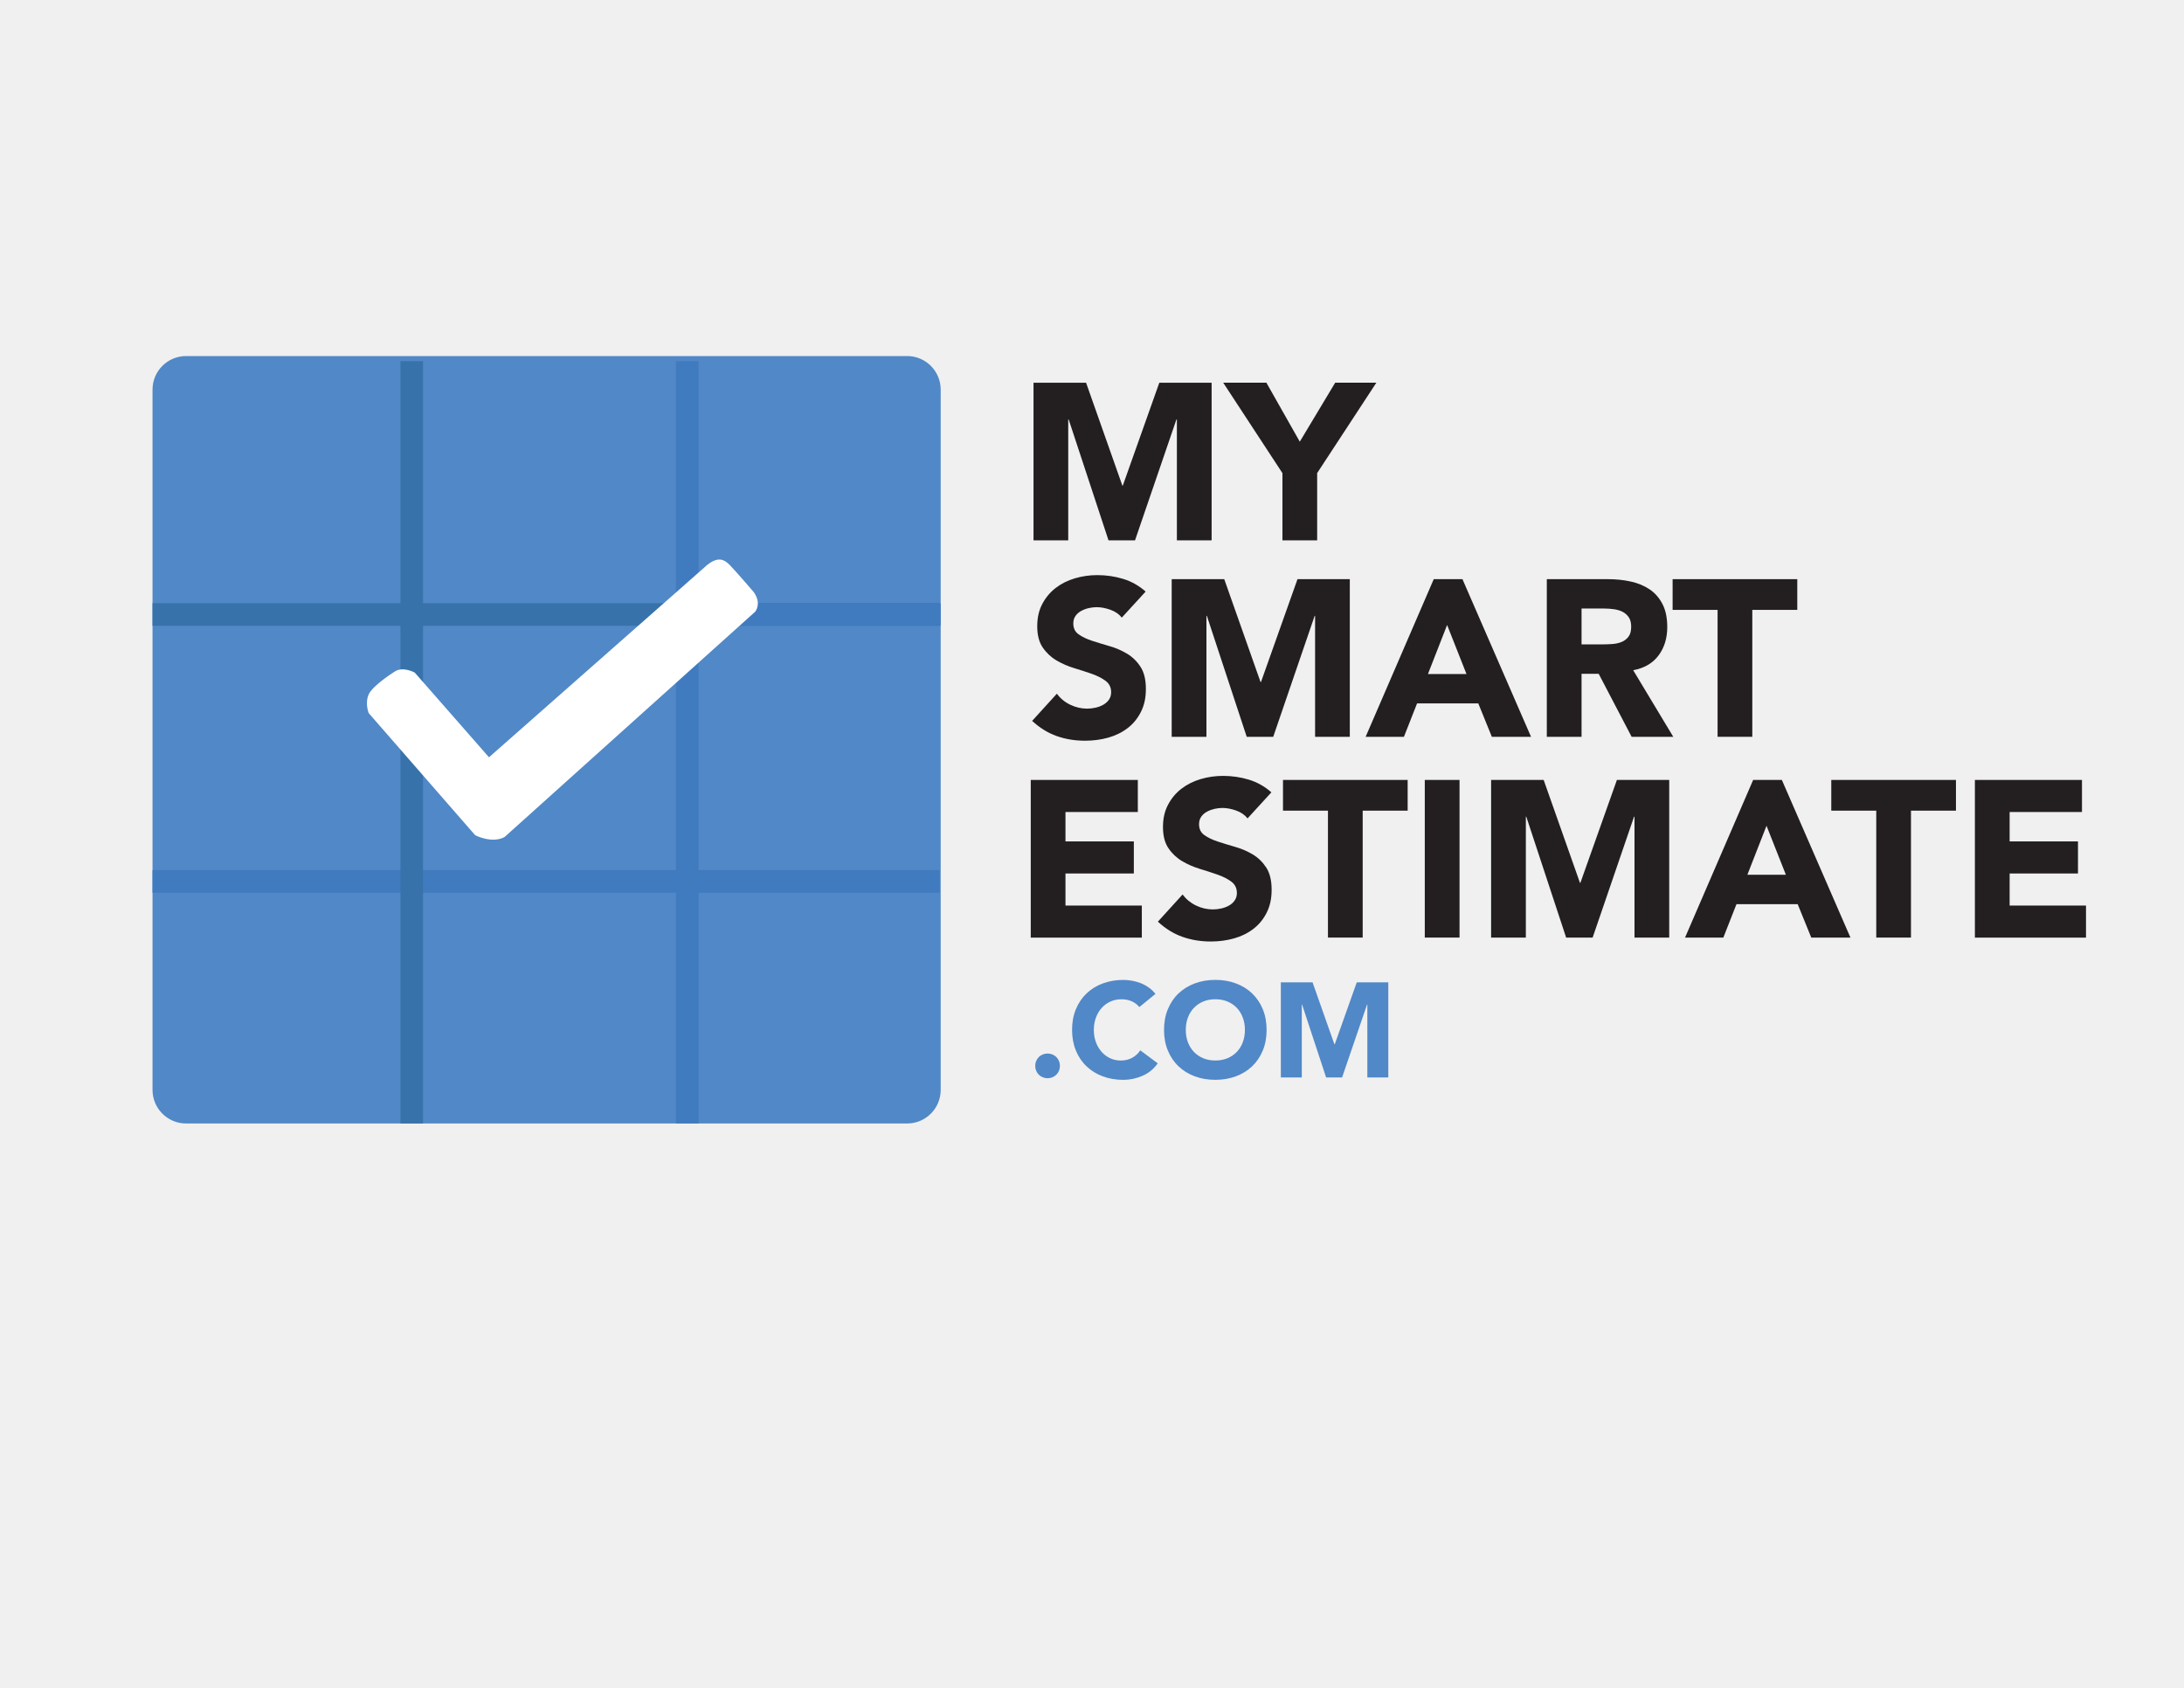
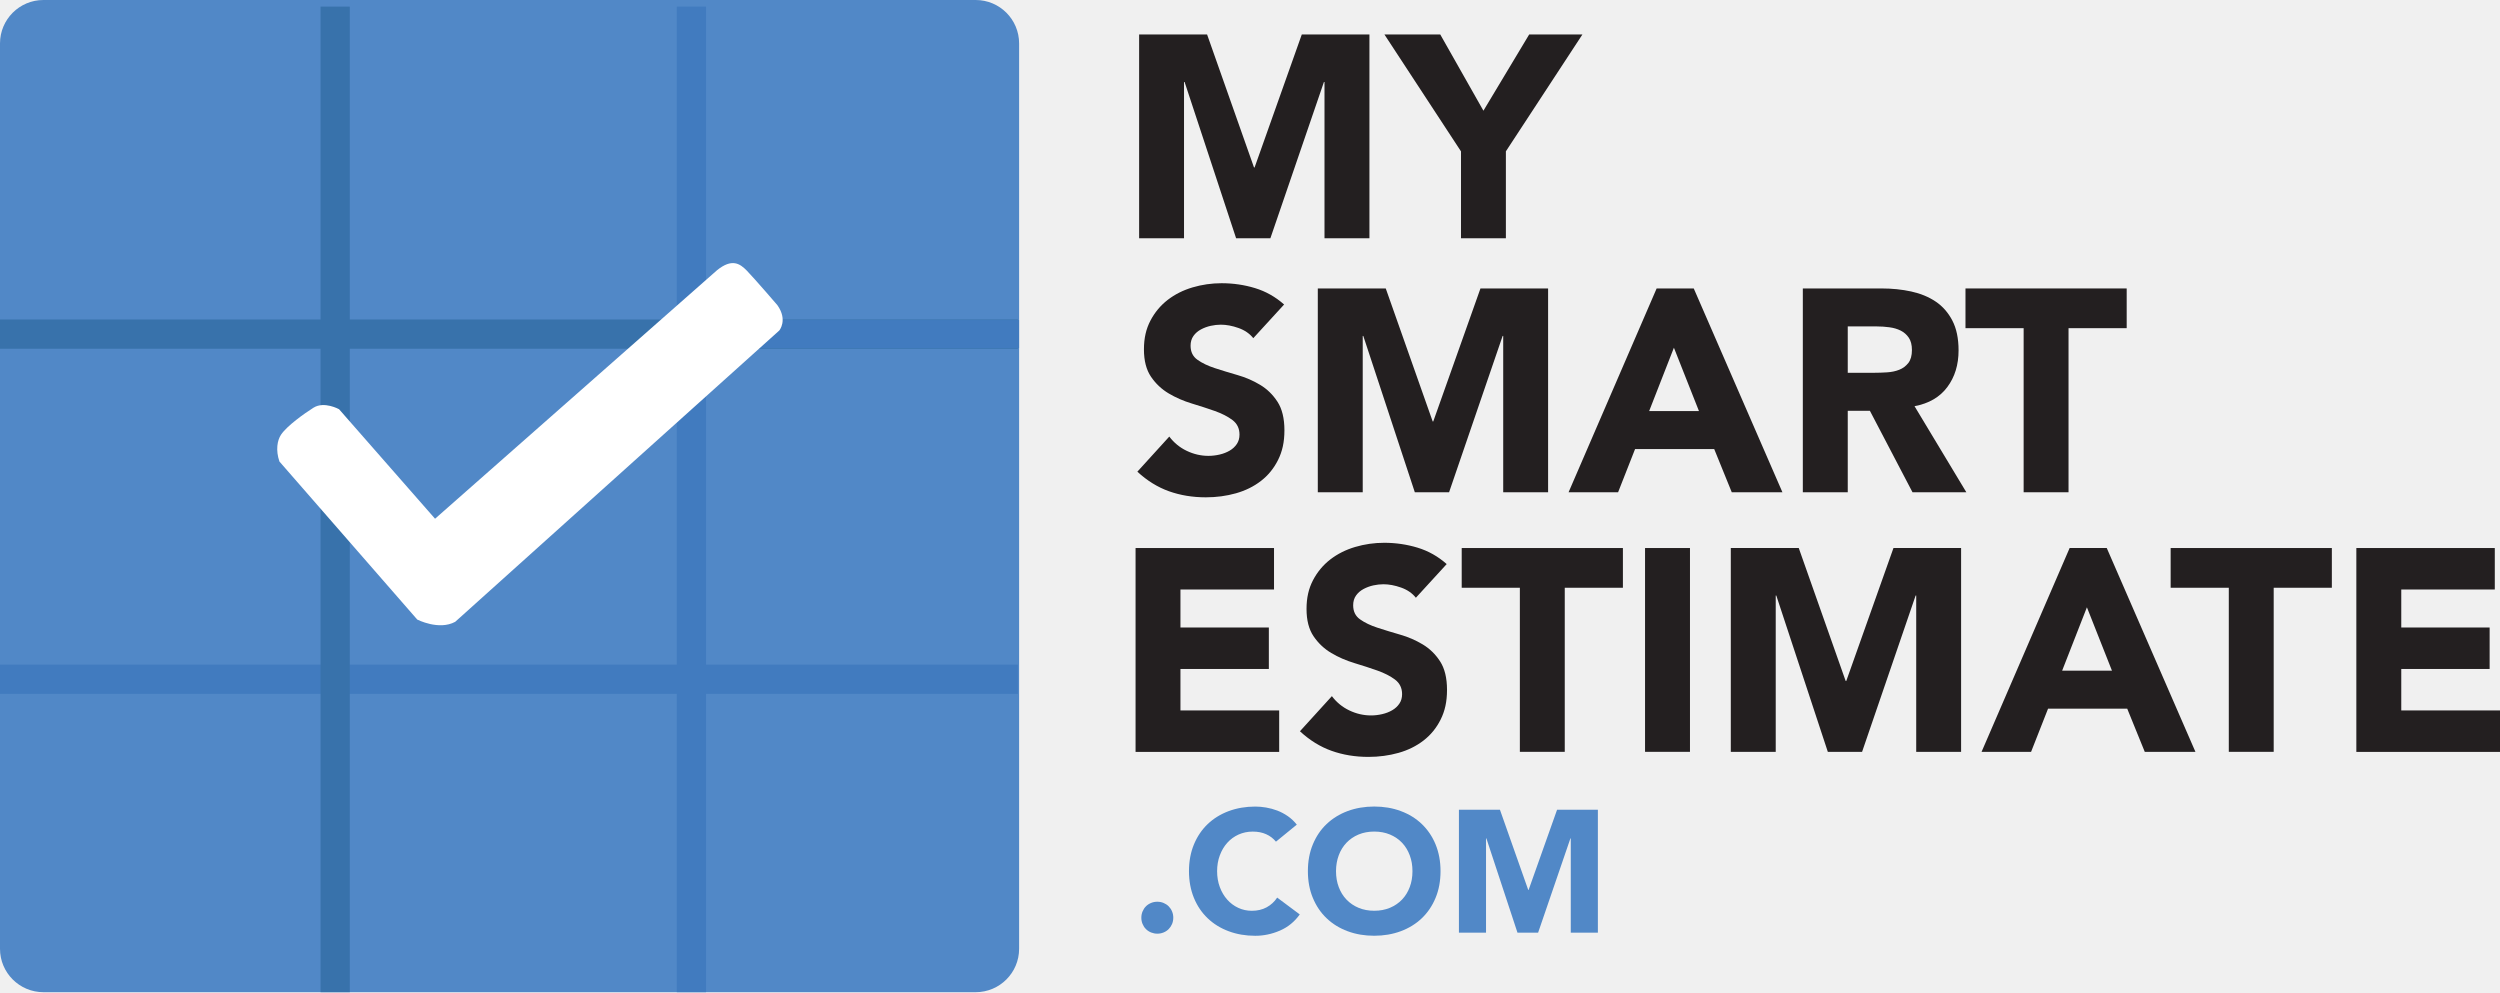
- <svg xmlns="http://www.w3.org/2000/svg" id="Layer_1" version="1.1" viewBox="0 0 792 612">
+ <svg xmlns="http://www.w3.org/2000/svg" id="Layer_1" version="1.1" viewBox="55.31 129.1 701.15 278.27">
  <defs>
    <style>
      .st0 {
        fill: #5188c7;
      }

      .st1 {
        fill: #231f20;
      }

      .st2 {
        fill: #fff;
      }

      .st3 {
        fill: #417bbf;
      }

      .st4 {
        fill: #3872ab;
      }
    </style>
  </defs>
  <g>
    <path class="st0" d="M375.41,386.48c0-.62.11-1.2.34-1.75.23-.55.54-1.03.95-1.44.4-.41.88-.72,1.44-.95.55-.23,1.13-.34,1.75-.34s1.2.11,1.75.34,1.03.54,1.44.95c.4.41.72.88.95,1.44.23.55.34,1.14.34,1.75s-.11,1.2-.34,1.75c-.23.55-.55,1.03-.95,1.44-.41.41-.88.72-1.44.95s-1.14.34-1.75.34-1.2-.12-1.75-.34c-.56-.23-1.03-.54-1.44-.95-.41-.41-.72-.88-.95-1.44-.23-.55-.34-1.14-.34-1.75Z" />
    <path class="st0" d="M413.16,365.15c-.75-.91-1.67-1.61-2.75-2.09-1.09-.49-2.34-.73-3.77-.73s-2.75.28-3.97.83-2.27,1.32-3.16,2.31c-.89.99-1.59,2.17-2.09,3.53-.51,1.36-.76,2.84-.76,4.43s.25,3.11.76,4.46c.5,1.35,1.19,2.52,2.07,3.51.88.99,1.91,1.76,3.09,2.31,1.18.55,2.46.83,3.82.83,1.56,0,2.94-.32,4.14-.97,1.2-.65,2.19-1.56,2.97-2.73l6.33,4.72c-1.46,2.05-3.31,3.56-5.55,4.53-2.24.97-4.55,1.46-6.92,1.46-2.7,0-5.18-.42-7.45-1.27-2.27-.84-4.24-2.05-5.89-3.63-1.66-1.57-2.95-3.48-3.87-5.72s-1.39-4.74-1.39-7.5.46-5.26,1.39-7.5,2.22-4.15,3.87-5.72,3.62-2.78,5.89-3.63c2.27-.84,4.75-1.27,7.45-1.27.97,0,1.99.09,3.04.27,1.05.18,2.09.46,3.12.85,1.02.39,2,.91,2.95,1.56.94.65,1.78,1.44,2.53,2.39l-5.84,4.77Z" />
    <path class="st0" d="M422.12,373.42c0-2.76.46-5.26,1.39-7.5s2.21-4.15,3.87-5.72,3.62-2.78,5.89-3.63c2.27-.84,4.76-1.27,7.45-1.27s5.18.42,7.45,1.27c2.27.84,4.24,2.05,5.89,3.63s2.95,3.48,3.87,5.72,1.39,4.74,1.39,7.5-.46,5.26-1.39,7.5-2.22,4.15-3.87,5.72c-1.66,1.58-3.62,2.78-5.89,3.63-2.27.84-4.75,1.27-7.45,1.27s-5.18-.42-7.45-1.27c-2.27-.84-4.24-2.05-5.89-3.63-1.66-1.57-2.94-3.48-3.87-5.72s-1.39-4.74-1.39-7.5ZM430.01,373.42c0,1.63.25,3.11.76,4.46s1.22,2.52,2.17,3.51c.94.99,2.07,1.76,3.38,2.31,1.32.55,2.78.83,4.41.83s3.09-.28,4.41-.83,2.44-1.32,3.39-2.31c.94-.99,1.66-2.16,2.16-3.51.51-1.35.76-2.83.76-4.46s-.25-3.07-.76-4.43c-.5-1.36-1.22-2.54-2.16-3.53-.94-.99-2.07-1.76-3.39-2.31s-2.78-.83-4.41-.83-3.09.28-4.41.83c-1.31.55-2.44,1.32-3.38,2.31-.94.99-1.67,2.17-2.17,3.53s-.76,2.84-.76,4.43Z" />
    <path class="st0" d="M464.48,356.19h11.5l7.94,22.5h.1l7.99-22.5h11.44v34.48h-7.6v-26.44h-.1l-9.06,26.44h-5.79l-8.72-26.44h-.1v26.44h-7.6v-34.48Z" />
  </g>
  <g>
    <path class="st1" d="M374.8,138.77h19.05l13.16,37.3h.16l13.24-37.3h18.97v57.16h-12.6v-43.84h-.16l-15.02,43.84h-9.61l-14.45-43.84h-.16v43.84h-12.59v-57.16Z" />
    <path class="st1" d="M465.05,171.54l-21.47-32.78h15.66l12.11,21.39,12.84-21.39h14.93l-21.47,32.78v24.38h-12.59v-24.38Z" />
  </g>
  <g>
    <path class="st1" d="M406.82,223.96c-1.02-1.29-2.41-2.25-4.16-2.87-1.75-.62-3.4-.93-4.96-.93-.92,0-1.86.11-2.83.32-.97.22-1.88.55-2.74,1.01-.86.46-1.56,1.06-2.1,1.82-.54.76-.81,1.67-.81,2.75,0,1.72.64,3.04,1.94,3.95,1.29.92,2.92,1.7,4.88,2.34s4.08,1.29,6.34,1.94c2.26.64,4.37,1.56,6.34,2.74s3.59,2.77,4.88,4.76c1.29,1.99,1.94,4.66,1.94,7.99s-.6,5.95-1.78,8.31c-1.18,2.37-2.78,4.33-4.8,5.89-2.02,1.56-4.36,2.72-7.02,3.47-2.66.75-5.48,1.13-8.44,1.13-3.71,0-7.16-.57-10.33-1.7s-6.14-2.96-8.88-5.49l8.96-9.85c1.29,1.72,2.92,3.06,4.88,4,1.96.94,4,1.41,6.1,1.41,1.02,0,2.06-.12,3.11-.36s1.99-.61,2.82-1.09,1.51-1.1,2.02-1.86c.51-.75.76-1.64.76-2.66,0-1.72-.66-3.08-1.98-4.08-1.32-.99-2.98-1.84-4.96-2.54-1.99-.7-4.14-1.4-6.46-2.1-2.31-.7-4.47-1.64-6.46-2.82-1.99-1.18-3.65-2.75-4.96-4.68-1.32-1.94-1.98-4.49-1.98-7.67s.61-5.76,1.82-8.07c1.21-2.31,2.83-4.25,4.84-5.81,2.02-1.56,4.35-2.73,6.98-3.51,2.64-.78,5.36-1.17,8.15-1.17,3.23,0,6.35.46,9.36,1.37,3.02.92,5.73,2.45,8.16,4.6l-8.64,9.44Z" />
    <path class="st1" d="M424.91,210h19.05l13.16,37.3h.16l13.24-37.3h18.97v57.16h-12.59v-43.84h-.16l-15.02,43.84h-9.61l-14.45-43.84h-.16v43.84h-12.6v-57.16Z" />
    <path class="st1" d="M519.93,210h10.41l24.87,57.16h-14.21l-4.92-12.11h-22.2l-4.76,12.11h-13.89l24.7-57.16ZM524.77,226.63l-6.94,17.76h13.97l-7.02-17.76Z" />
    <path class="st1" d="M560.94,210h22.12c2.9,0,5.66.28,8.27.85,2.61.57,4.9,1.51,6.86,2.83,1.96,1.32,3.52,3.1,4.68,5.33,1.16,2.23,1.74,5.02,1.74,8.35,0,4.04-1.05,7.47-3.15,10.29-2.1,2.82-5.16,4.61-9.2,5.37l14.53,24.14h-15.1l-11.95-22.85h-6.21v22.85h-12.6v-57.16ZM573.53,233.65h7.43c1.13,0,2.33-.04,3.59-.12s2.41-.32,3.43-.73c1.02-.4,1.87-1.04,2.54-1.9.67-.86,1.01-2.07,1.01-3.63,0-1.45-.3-2.61-.89-3.47-.59-.86-1.35-1.52-2.26-1.98-.92-.46-1.96-.77-3.15-.93-1.18-.16-2.34-.24-3.47-.24h-8.23v13Z" />
    <path class="st1" d="M622.86,221.14h-16.31v-11.14h45.21v11.14h-16.31v46.02h-12.59v-46.02Z" />
  </g>
  <g>
    <path class="st1" d="M373.79,282.8h38.83v11.63h-26.24v10.66h24.79v11.63h-24.79v11.63h27.69v11.63h-40.28v-57.16Z" />
    <path class="st1" d="M452.42,296.76c-1.02-1.29-2.41-2.25-4.16-2.87-1.75-.62-3.4-.93-4.96-.93-.92,0-1.86.11-2.83.32-.97.22-1.88.55-2.74,1.01-.86.46-1.56,1.06-2.1,1.82-.54.76-.81,1.67-.81,2.75,0,1.72.64,3.04,1.94,3.95,1.29.92,2.92,1.7,4.88,2.34s4.08,1.29,6.34,1.94c2.26.64,4.37,1.56,6.34,2.74s3.59,2.77,4.88,4.76c1.29,1.99,1.94,4.66,1.94,7.99s-.6,5.95-1.78,8.31c-1.18,2.37-2.78,4.33-4.8,5.89-2.02,1.56-4.36,2.72-7.02,3.47-2.66.75-5.48,1.13-8.44,1.13-3.71,0-7.16-.57-10.33-1.7-3.18-1.13-6.14-2.96-8.88-5.49l8.96-9.85c1.29,1.72,2.92,3.06,4.88,4,1.96.94,4,1.41,6.1,1.41,1.02,0,2.06-.12,3.11-.36s1.99-.61,2.82-1.09,1.51-1.1,2.02-1.86c.51-.75.76-1.64.76-2.66,0-1.72-.66-3.08-1.98-4.08-1.32-.99-2.98-1.84-4.96-2.54-1.99-.7-4.14-1.4-6.46-2.1-2.31-.7-4.47-1.64-6.46-2.82-1.99-1.18-3.65-2.75-4.96-4.68-1.32-1.94-1.98-4.49-1.98-7.67s.61-5.76,1.82-8.07c1.21-2.31,2.83-4.25,4.84-5.81,2.02-1.56,4.35-2.73,6.98-3.51,2.64-.78,5.36-1.17,8.15-1.17,3.23,0,6.35.46,9.36,1.37,3.02.92,5.73,2.45,8.16,4.6l-8.64,9.44Z" />
    <path class="st1" d="M481.57,293.94h-16.31v-11.14h45.21v11.14h-16.31v46.02h-12.59v-46.02Z" />
    <path class="st1" d="M516.68,282.8h12.6v57.16h-12.6v-57.16Z" />
    <path class="st1" d="M540.74,282.8h19.05l13.16,37.3h.16l13.24-37.3h18.97v57.16h-12.59v-43.84h-.16l-15.02,43.84h-9.61l-14.45-43.84h-.16v43.84h-12.6v-57.16Z" />
    <path class="st1" d="M635.76,282.8h10.41l24.87,57.16h-14.21l-4.92-12.11h-22.2l-4.76,12.11h-13.89l24.7-57.16ZM640.6,299.43l-6.94,17.76h13.97l-7.02-17.76Z" />
    <path class="st1" d="M680.4,293.94h-16.31v-11.14h45.21v11.14h-16.31v46.02h-12.59v-46.02Z" />
    <path class="st1" d="M716.17,282.8h38.83v11.63h-26.23v10.66h24.78v11.63h-24.78v11.63h27.69v11.63h-40.29v-57.16Z" />
  </g>
  <g>
    <rect class="st0" x="55.31" y="129.1" width="285.82" height="278.27" rx="12.18" ry="12.18" />
    <g>
      <rect class="st3" x="55.31" y="315.5" width="285.48" height="8.2" />
      <rect class="st4" x="145.21" y="130.95" width="8.2" height="276.42" />
      <rect class="st3" x="245.12" y="130.95" width="8.2" height="276.42" />
      <rect class="st4" x="55.31" y="218.71" width="285.48" height="8.2" />
      <rect class="st3" x="245.46" y="218.85" width="95.66" height="7.92" />
    </g>
    <path class="st2" d="M177.33,274.59l-26.93-30.72s-4.16-2.31-7.16-.43c-2.51,1.57-7.47,5.11-9.11,7.57-1.05,1.57-1.55,4.33-.45,7.53l38.65,44.32s6.08,3.13,10.65.63l90.88-81.69s2.47-2.89-.53-7.12c0,0-6.23-7.26-8.55-9.66-1.98-2.05-4.21-3.47-8.34-.16l-79.12,69.73Z" />
  </g>
</svg>
